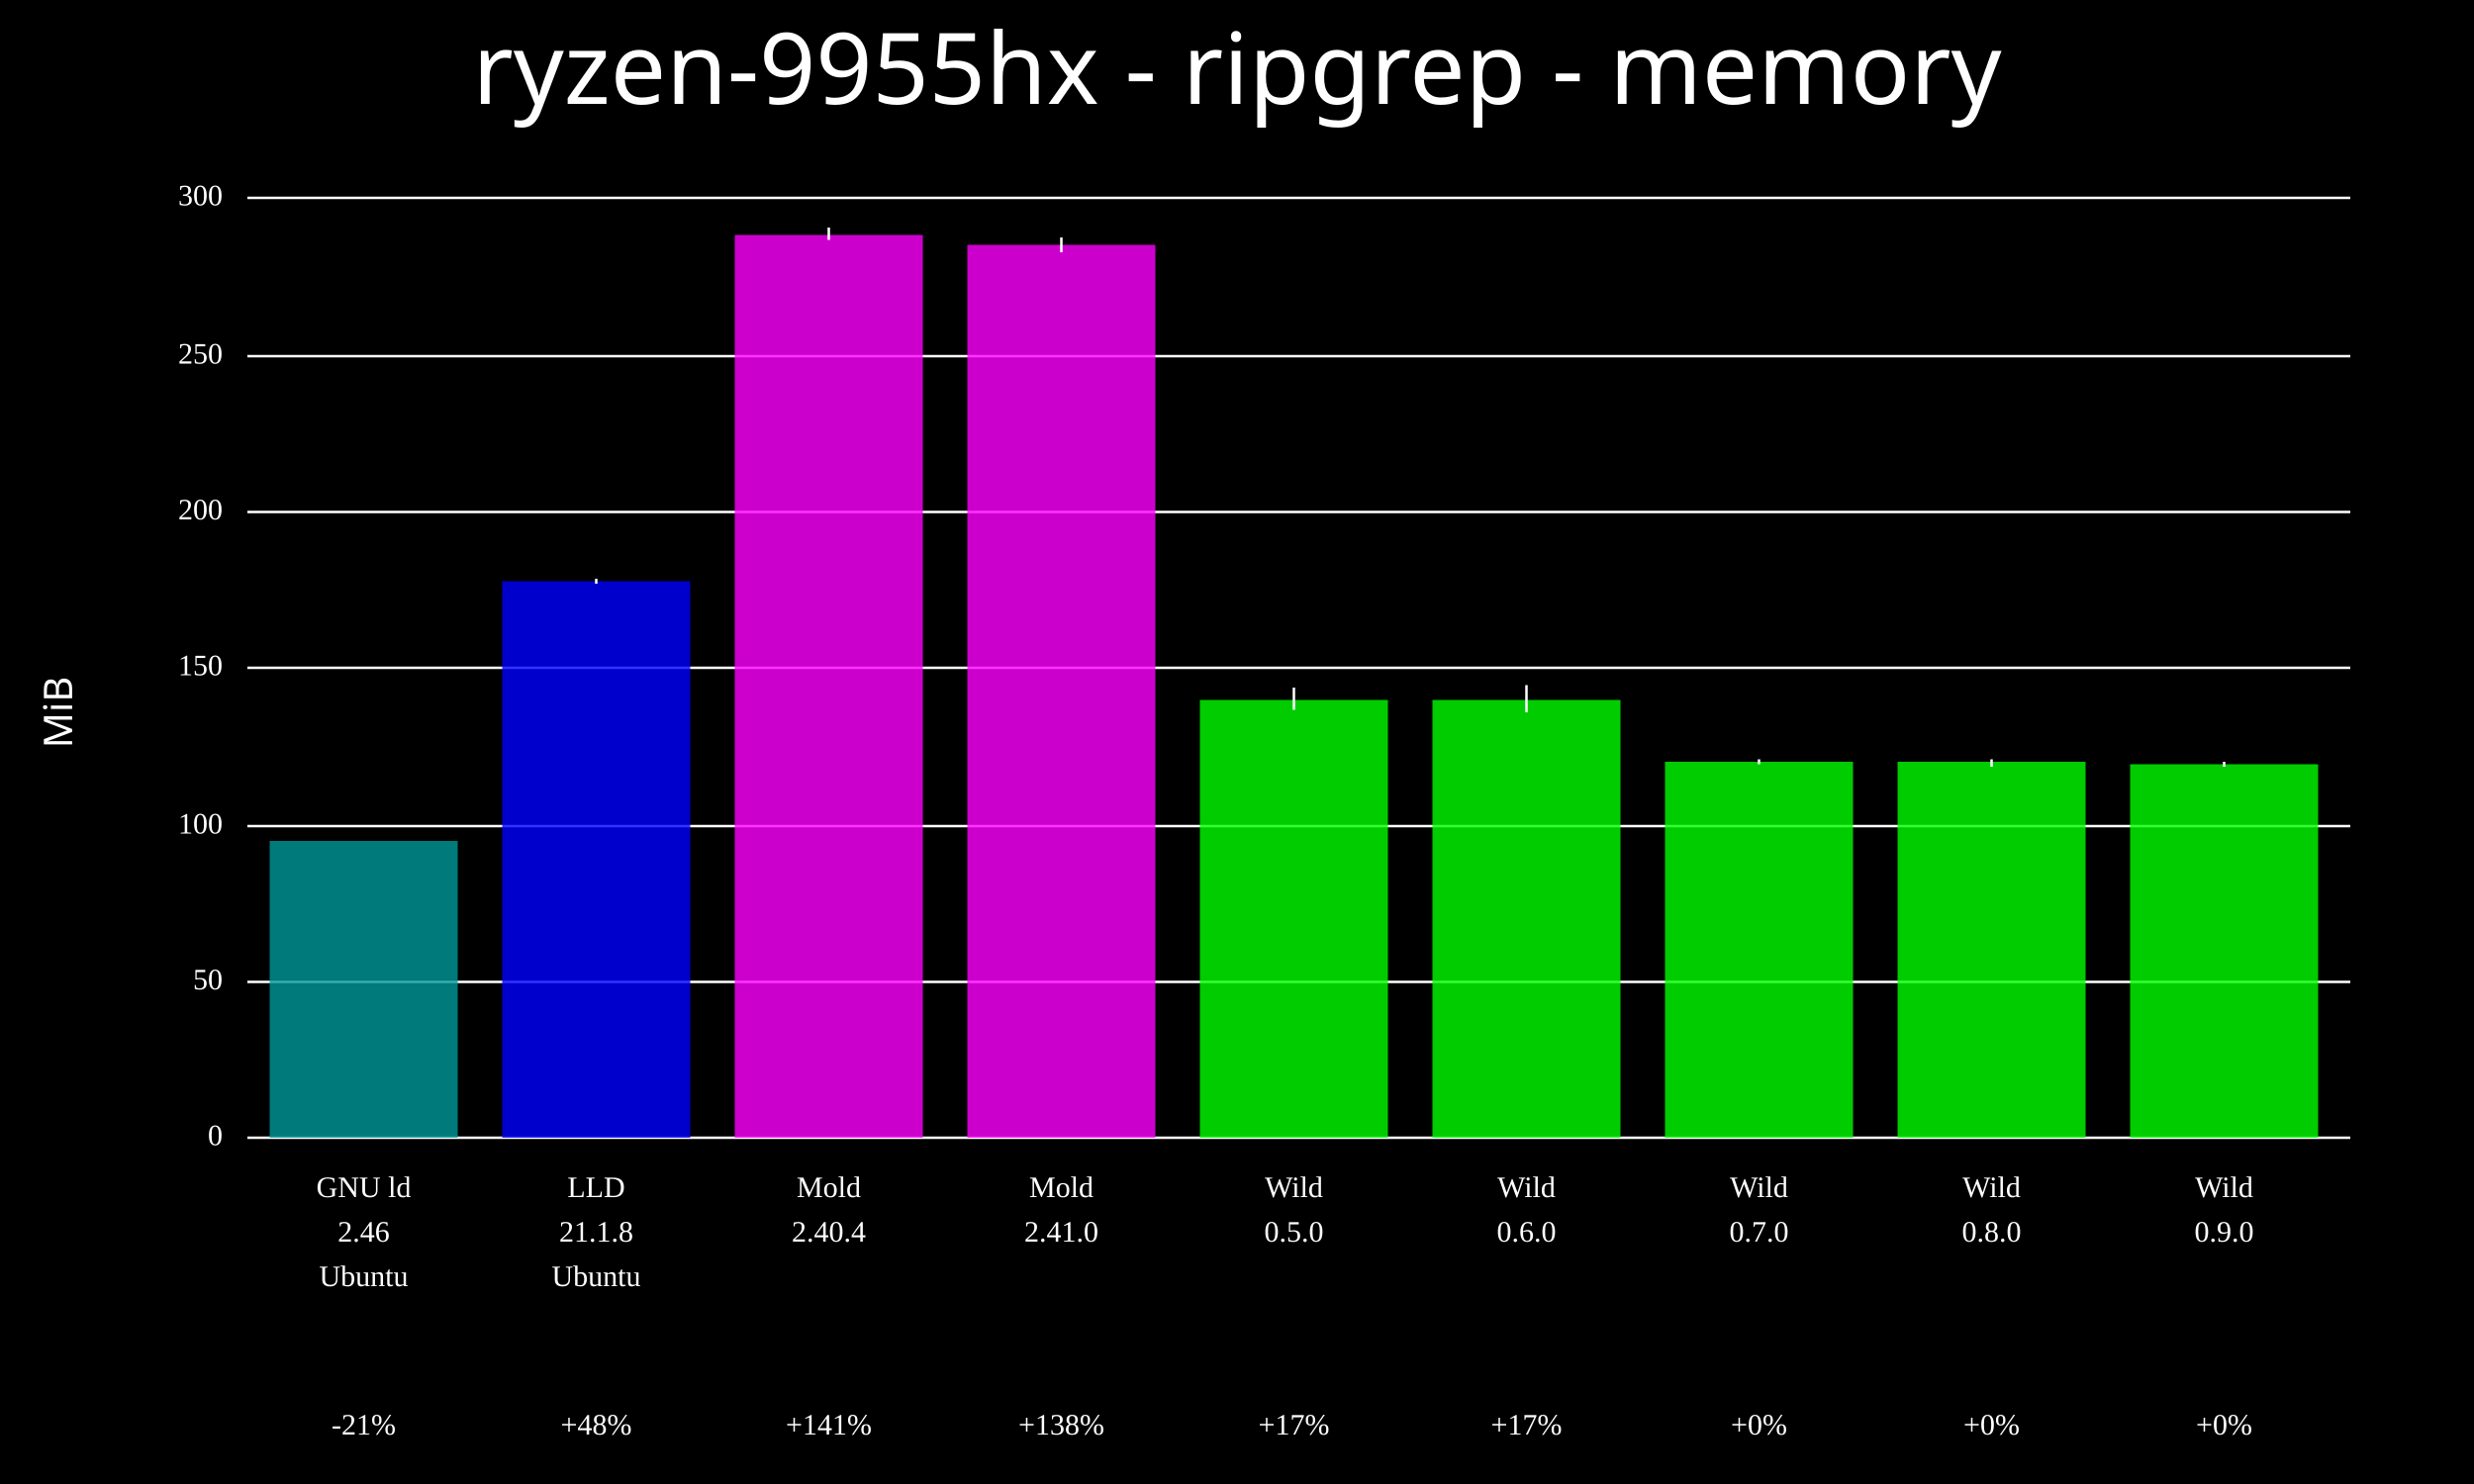
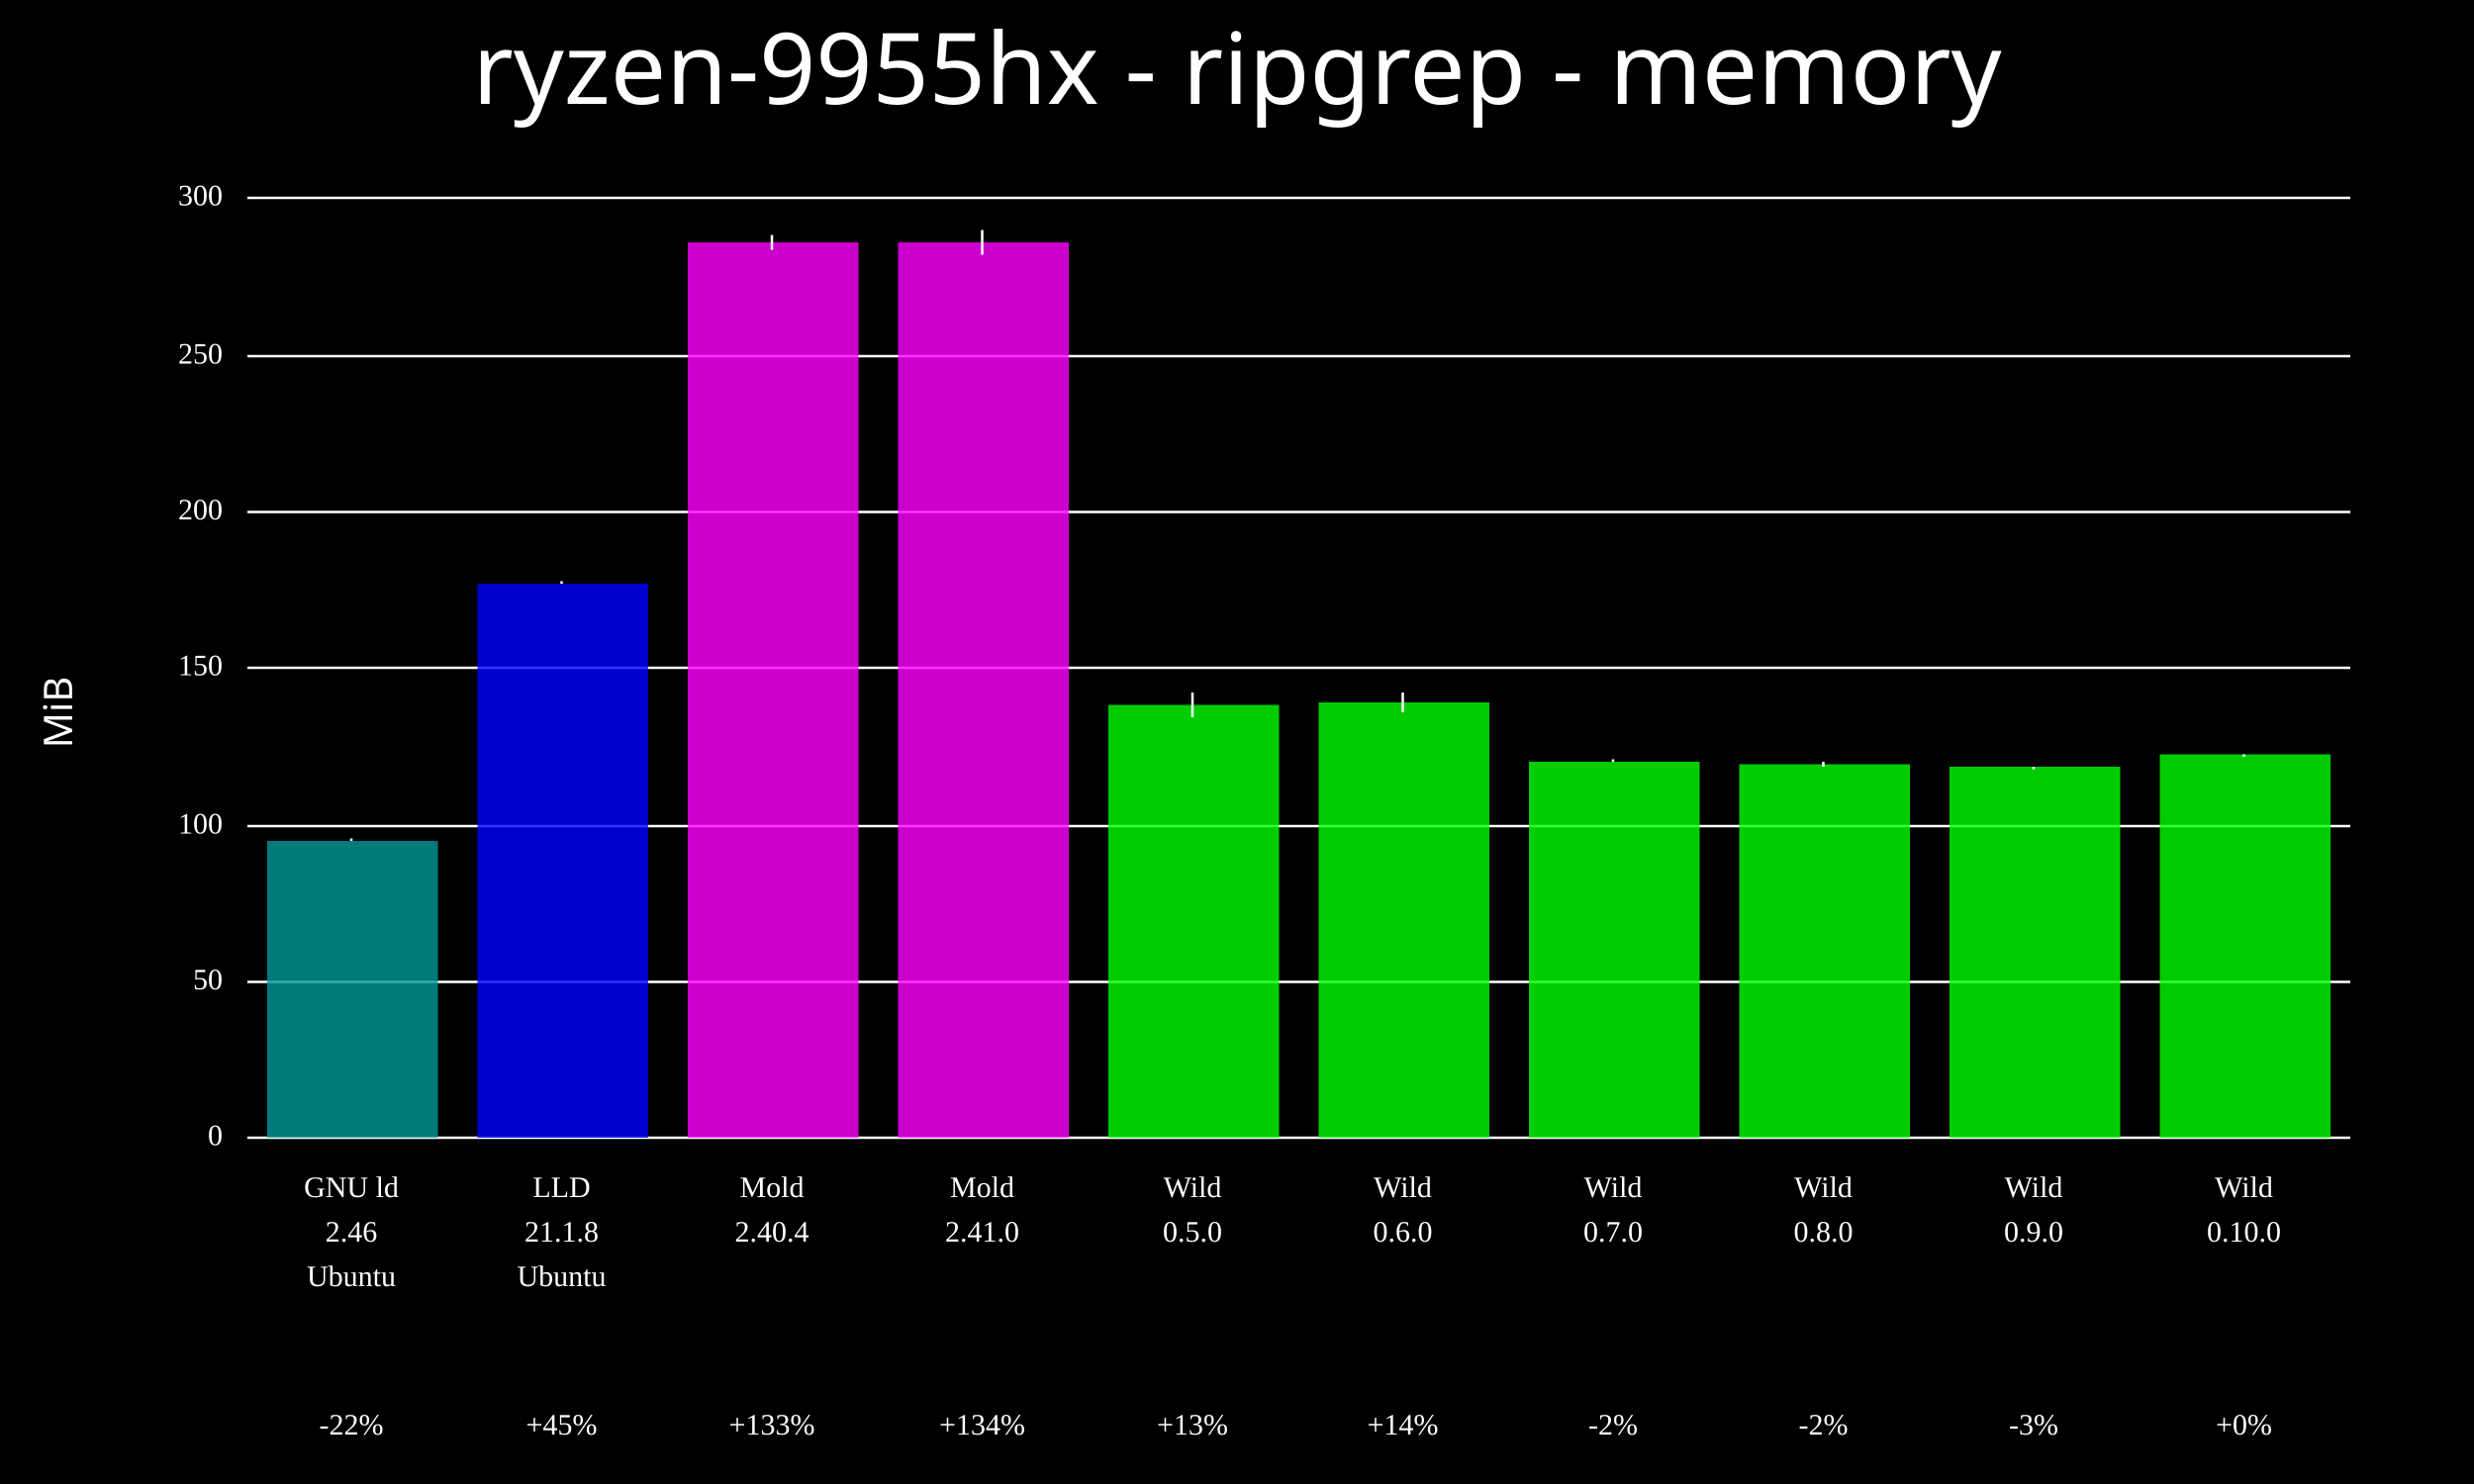
<svg xmlns="http://www.w3.org/2000/svg" width="1000" height="600" viewBox="0 0 1000 600">
  <rect x="0" y="0" width="1000" height="600" fill="#000000" />
  <text x="500" y="10" dy="0.8em" text-anchor="middle" font-family="sans-serif" font-size="40" fill="#FFFFFF">
ryzen-9955hx - ripgrep - memory</text>
  <text x="5" y="300" dy="0.76em" text-anchor="middle" font-family="sans-serif" font-size="16" fill="#FFFFFF" transform="rotate(270, 5, 288)">MiB</text>
  <line x1="100" y1="460" x2="950" y2="460" stroke="#FFFFFF" />
  <text x="90" y="460" dy="0.5ex" text-anchor="end" fill="#FFFFFF">0</text>
  <line x1="100" y1="397" x2="950" y2="397" stroke="#FFFFFF" />
  <text x="90" y="397" dy="0.5ex" text-anchor="end" fill="#FFFFFF">50</text>
  <line x1="100" y1="334" x2="950" y2="334" stroke="#FFFFFF" />
  <text x="90" y="334" dy="0.5ex" text-anchor="end" fill="#FFFFFF">100</text>
  <line x1="100" y1="270" x2="950" y2="270" stroke="#FFFFFF" />
  <text x="90" y="270" dy="0.5ex" text-anchor="end" fill="#FFFFFF">150</text>
  <line x1="100" y1="207" x2="950" y2="207" stroke="#FFFFFF" />
  <text x="90" y="207" dy="0.5ex" text-anchor="end" fill="#FFFFFF">200</text>
  <line x1="100" y1="144" x2="950" y2="144" stroke="#FFFFFF" />
  <text x="90" y="144" dy="0.5ex" text-anchor="end" fill="#FFFFFF">250</text>
  <line x1="100" y1="80" x2="950" y2="80" stroke="#FFFFFF" />
  <text x="90" y="80" dy="0.5ex" text-anchor="end" fill="#FFFFFF">300</text>
-   <rect fill="#009999" opacity="0.8" x="109" y="340" width="76" height="120" />
-   <line stroke="#FFFFFF" x1="147" y1="340" x2="147" y2="340" />
-   <text x="147" y="484" fill="#FFFFFF" text-anchor="middle">GNU ld</text>
-   <text x="147" y="502" fill="#FFFFFF" text-anchor="middle">2.46</text>
-   <text x="147" y="520" fill="#FFFFFF" text-anchor="middle">Ubuntu</text>
-   <text x="147" y="580" fill="#FFFFFF" text-anchor="middle">-21%</text>
-   <rect fill="#0000FF" opacity="0.8" x="203" y="235" width="76" height="225" />
-   <line stroke="#FFFFFF" x1="241" y1="234" x2="241" y2="236" />
-   <text x="241" y="484" fill="#FFFFFF" text-anchor="middle">LLD</text>
-   <text x="241" y="502" fill="#FFFFFF" text-anchor="middle">21.1.8</text>
-   <text x="241" y="520" fill="#FFFFFF" text-anchor="middle">Ubuntu</text>
-   <text x="241" y="580" fill="#FFFFFF" text-anchor="middle">+48%</text>
-   <rect fill="#FF00FF" opacity="0.8" x="297" y="95" width="76" height="365" />
-   <line stroke="#FFFFFF" x1="335" y1="92" x2="335" y2="97" />
-   <text x="335" y="484" fill="#FFFFFF" text-anchor="middle">Mold</text>
-   <text x="335" y="502" fill="#FFFFFF" text-anchor="middle">2.40.4</text>
-   <text x="335" y="580" fill="#FFFFFF" text-anchor="middle">+141%</text>
-   <rect fill="#FF00FF" opacity="0.8" x="391" y="99" width="76" height="361" />
-   <line stroke="#FFFFFF" x1="429" y1="96" x2="429" y2="102" />
-   <text x="429" y="484" fill="#FFFFFF" text-anchor="middle">Mold</text>
-   <text x="429" y="502" fill="#FFFFFF" text-anchor="middle">2.41.0</text>
-   <text x="429" y="580" fill="#FFFFFF" text-anchor="middle">+138%</text>
-   <rect fill="#00FF00" opacity="0.8" x="485" y="283" width="76" height="177" />
-   <line stroke="#FFFFFF" x1="523" y1="278" x2="523" y2="287" />
-   <text x="523" y="484" fill="#FFFFFF" text-anchor="middle">Wild</text>
-   <text x="523" y="502" fill="#FFFFFF" text-anchor="middle">0.5.0</text>
-   <text x="523" y="580" fill="#FFFFFF" text-anchor="middle">+17%</text>
-   <rect fill="#00FF00" opacity="0.8" x="579" y="283" width="76" height="177" />
-   <line stroke="#FFFFFF" x1="617" y1="277" x2="617" y2="288" />
-   <text x="617" y="484" fill="#FFFFFF" text-anchor="middle">Wild</text>
-   <text x="617" y="502" fill="#FFFFFF" text-anchor="middle">0.6.0</text>
-   <text x="617" y="580" fill="#FFFFFF" text-anchor="middle">+17%</text>
-   <rect fill="#00FF00" opacity="0.8" x="673" y="308" width="76" height="152" />
-   <line stroke="#FFFFFF" x1="711" y1="307" x2="711" y2="309" />
-   <text x="711" y="484" fill="#FFFFFF" text-anchor="middle">Wild</text>
-   <text x="711" y="502" fill="#FFFFFF" text-anchor="middle">0.7.0</text>
-   <text x="711" y="580" fill="#FFFFFF" text-anchor="middle">+0%</text>
-   <rect fill="#00FF00" opacity="0.8" x="767" y="308" width="76" height="152" />
-   <line stroke="#FFFFFF" x1="805" y1="307" x2="805" y2="310" />
-   <text x="805" y="484" fill="#FFFFFF" text-anchor="middle">Wild</text>
-   <text x="805" y="502" fill="#FFFFFF" text-anchor="middle">0.8.0</text>
-   <text x="805" y="580" fill="#FFFFFF" text-anchor="middle">+0%</text>
-   <rect fill="#00FF00" opacity="0.8" x="861" y="309" width="76" height="151" />
-   <line stroke="#FFFFFF" x1="899" y1="308" x2="899" y2="310" />
-   <text x="899" y="484" fill="#FFFFFF" text-anchor="middle">Wild</text>
-   <text x="899" y="502" fill="#FFFFFF" text-anchor="middle">0.9.0</text>
-   <text x="899" y="580" fill="#FFFFFF" text-anchor="middle">+0%</text>
+   <rect fill="#009999" opacity="0.8" x="108" y="340" width="69" height="120" />
+   <line stroke="#FFFFFF" x1="142" y1="339" x2="142" y2="340" />
+   <text x="142" y="484" fill="#FFFFFF" text-anchor="middle">GNU ld</text>
+   <text x="142" y="502" fill="#FFFFFF" text-anchor="middle">2.46</text>
+   <text x="142" y="520" fill="#FFFFFF" text-anchor="middle">Ubuntu</text>
+   <text x="142" y="580" fill="#FFFFFF" text-anchor="middle">-22%</text>
+   <rect fill="#0000FF" opacity="0.8" x="193" y="236" width="69" height="224" />
+   <line stroke="#FFFFFF" x1="227" y1="235" x2="227" y2="236" />
+   <text x="227" y="484" fill="#FFFFFF" text-anchor="middle">LLD</text>
+   <text x="227" y="502" fill="#FFFFFF" text-anchor="middle">21.1.8</text>
+   <text x="227" y="520" fill="#FFFFFF" text-anchor="middle">Ubuntu</text>
+   <text x="227" y="580" fill="#FFFFFF" text-anchor="middle">+45%</text>
+   <rect fill="#FF00FF" opacity="0.8" x="278" y="98" width="69" height="362" />
+   <line stroke="#FFFFFF" x1="312" y1="95" x2="312" y2="101" />
+   <text x="312" y="484" fill="#FFFFFF" text-anchor="middle">Mold</text>
+   <text x="312" y="502" fill="#FFFFFF" text-anchor="middle">2.40.4</text>
+   <text x="312" y="580" fill="#FFFFFF" text-anchor="middle">+133%</text>
+   <rect fill="#FF00FF" opacity="0.8" x="363" y="98" width="69" height="362" />
+   <line stroke="#FFFFFF" x1="397" y1="93" x2="397" y2="103" />
+   <text x="397" y="484" fill="#FFFFFF" text-anchor="middle">Mold</text>
+   <text x="397" y="502" fill="#FFFFFF" text-anchor="middle">2.41.0</text>
+   <text x="397" y="580" fill="#FFFFFF" text-anchor="middle">+134%</text>
+   <rect fill="#00FF00" opacity="0.8" x="448" y="285" width="69" height="175" />
+   <line stroke="#FFFFFF" x1="482" y1="280" x2="482" y2="290" />
+   <text x="482" y="484" fill="#FFFFFF" text-anchor="middle">Wild</text>
+   <text x="482" y="502" fill="#FFFFFF" text-anchor="middle">0.5.0</text>
+   <text x="482" y="580" fill="#FFFFFF" text-anchor="middle">+13%</text>
+   <rect fill="#00FF00" opacity="0.8" x="533" y="284" width="69" height="176" />
+   <line stroke="#FFFFFF" x1="567" y1="280" x2="567" y2="288" />
+   <text x="567" y="484" fill="#FFFFFF" text-anchor="middle">Wild</text>
+   <text x="567" y="502" fill="#FFFFFF" text-anchor="middle">0.6.0</text>
+   <text x="567" y="580" fill="#FFFFFF" text-anchor="middle">+14%</text>
+   <rect fill="#00FF00" opacity="0.8" x="618" y="308" width="69" height="152" />
+   <line stroke="#FFFFFF" x1="652" y1="307" x2="652" y2="308" />
+   <text x="652" y="484" fill="#FFFFFF" text-anchor="middle">Wild</text>
+   <text x="652" y="502" fill="#FFFFFF" text-anchor="middle">0.7.0</text>
+   <text x="652" y="580" fill="#FFFFFF" text-anchor="middle">-2%</text>
+   <rect fill="#00FF00" opacity="0.8" x="703" y="309" width="69" height="151" />
+   <line stroke="#FFFFFF" x1="737" y1="308" x2="737" y2="310" />
+   <text x="737" y="484" fill="#FFFFFF" text-anchor="middle">Wild</text>
+   <text x="737" y="502" fill="#FFFFFF" text-anchor="middle">0.8.0</text>
+   <text x="737" y="580" fill="#FFFFFF" text-anchor="middle">-2%</text>
+   <rect fill="#00FF00" opacity="0.8" x="788" y="310" width="69" height="150" />
+   <line stroke="#FFFFFF" x1="822" y1="310" x2="822" y2="311" />
+   <text x="822" y="484" fill="#FFFFFF" text-anchor="middle">Wild</text>
+   <text x="822" y="502" fill="#FFFFFF" text-anchor="middle">0.9.0</text>
+   <text x="822" y="580" fill="#FFFFFF" text-anchor="middle">-3%</text>
+   <rect fill="#00FF00" opacity="0.8" x="873" y="305" width="69" height="155" />
+   <line stroke="#FFFFFF" x1="907" y1="305" x2="907" y2="306" />
+   <text x="907" y="484" fill="#FFFFFF" text-anchor="middle">Wild</text>
+   <text x="907" y="502" fill="#FFFFFF" text-anchor="middle">0.10.0</text>
+   <text x="907" y="580" fill="#FFFFFF" text-anchor="middle">+0%</text>
</svg>
